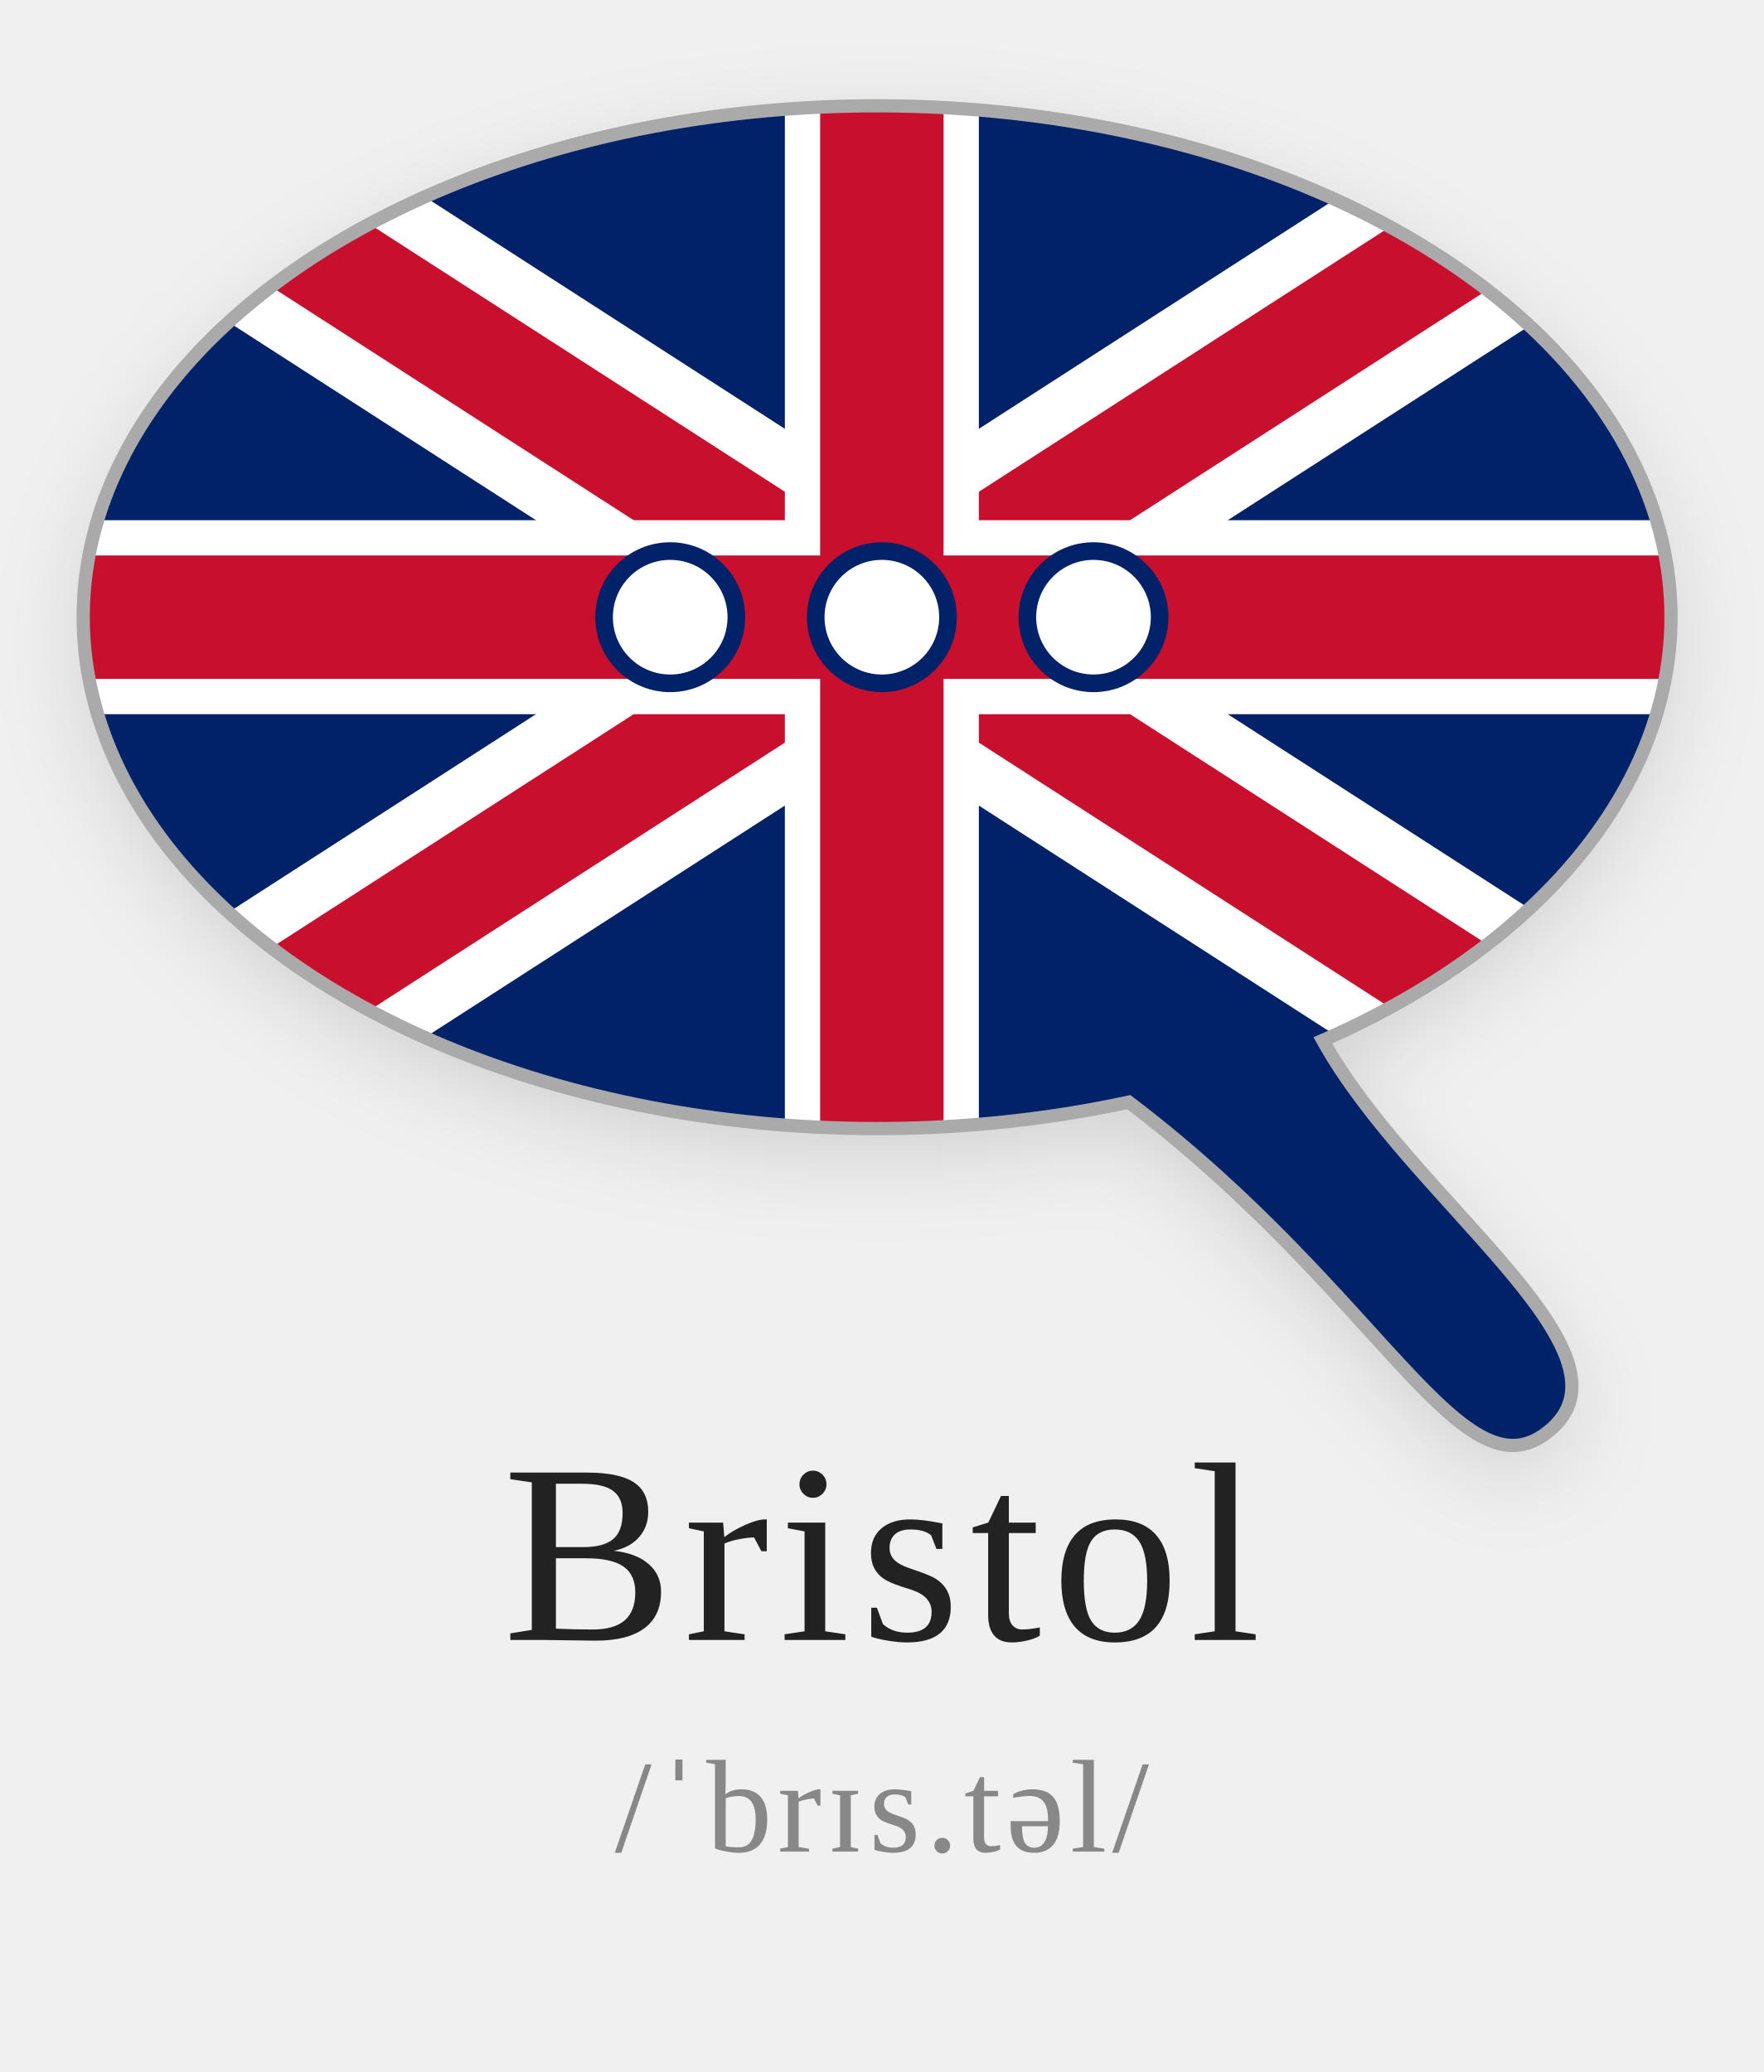
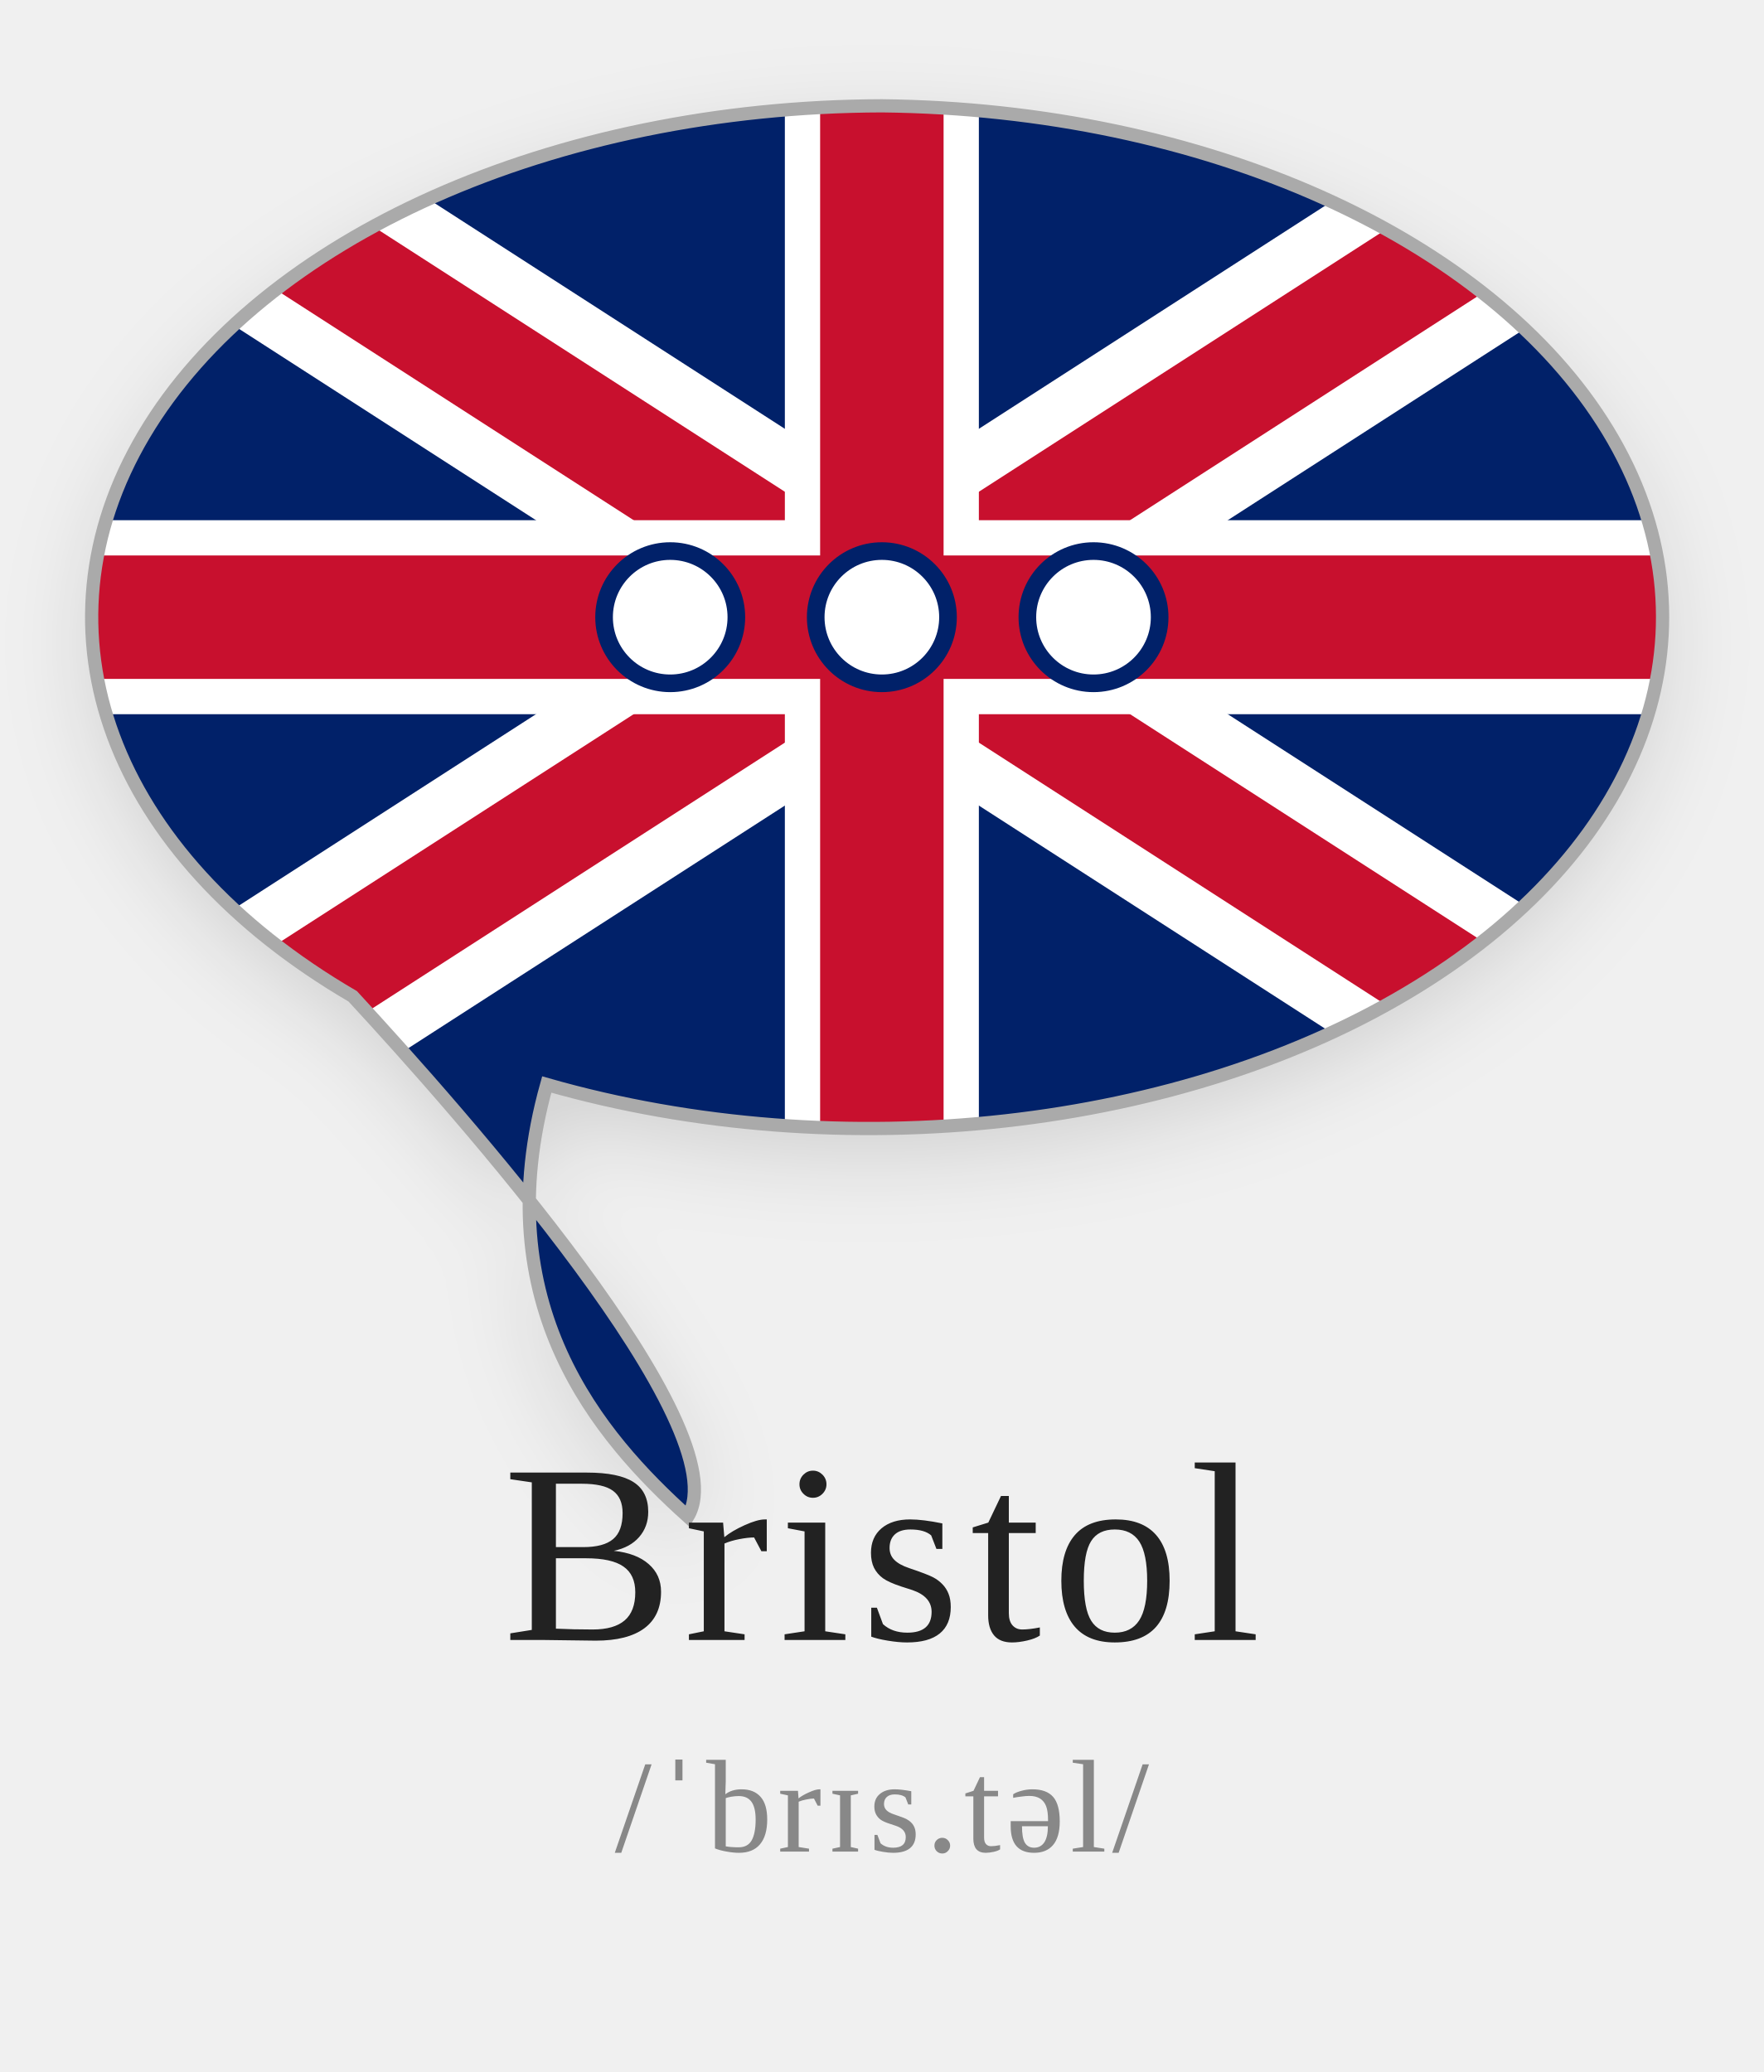
<svg xmlns="http://www.w3.org/2000/svg" viewBox="0 0 200 235">
  <defs>
    <clipPath id="bubble-clip">
-       <path d="M 100,12 A 90,58 0 0 1 150,118 C 160,136 186,153 176,162 C 166,171 157,147 128,125 A 90,58 0 1 1 100,12 Z" />
+       <path d="M 100,12 A 90,58 0 1 1 62,123 C 55,148 68,163 78,172 C 84,162 52,126 40,113 A 90,58 0 0 1 100,12 Z" />
    </clipPath>
    <filter id="drop-shadow" x="-15%" y="-10%" width="140%" height="148%">
      <feDropShadow dx="0" dy="3" stdDeviation="5" flood-color="#00000022" />
    </filter>
  </defs>
-   <path d="M 100,12 A 90,58 0 0 1 150,118 C 160,136 186,153 176,162 C 166,171 157,147 128,125 A 90,58 0 1 1 100,12 Z" fill="white" filter="url(#drop-shadow)" />
+   <path d="M 100,12 A 90,58 0 1 1 62,123 C 55,148 68,163 78,172 C 84,162 52,126 40,113 A 90,58 0 0 1 100,12 Z" fill="white" filter="url(#drop-shadow)" />
  <g clip-path="url(#bubble-clip)">
-     <rect x="0" y="0" width="200" height="165" fill="#012169" />
+     <rect x="0" y="0" width="200" height="180" fill="#012169" />
    <line x1="10" y1="12" x2="190" y2="128" stroke="#FFFFFF" stroke-width="24" />
    <line x1="190" y1="12" x2="10" y2="128" stroke="#FFFFFF" stroke-width="24" />
    <line x1="10" y1="12" x2="190" y2="128" stroke="#C8102E" stroke-width="12" />
    <line x1="190" y1="12" x2="10" y2="128" stroke="#C8102E" stroke-width="12" />
    <rect x="0" y="59" width="200" height="22" fill="#FFFFFF" />
-     <rect x="89" y="0" width="22" height="165" fill="#FFFFFF" />
+     <rect x="89" y="0" width="22" height="180" fill="#FFFFFF" />
    <rect x="0" y="63" width="200" height="14" fill="#C8102E" />
-     <rect x="93" y="0" width="14" height="165" fill="#C8102E" />
+     <rect x="93" y="0" width="14" height="180" fill="#C8102E" />
  </g>
-   <path d="M 100,12 A 90,58 0 0 1 150,118 C 160,136 186,153 176,162 C 166,171 157,147 128,125 A 90,58 0 1 1 100,12 Z" fill="none" stroke="#aaaaaa" stroke-width="1.5" />
+   <path d="M 100,12 A 90,58 0 1 1 62,123 C 55,148 68,163 78,172 C 84,162 52,126 40,113 A 90,58 0 0 1 100,12 Z" fill="none" stroke="#aaaaaa" stroke-width="1.5" />
  <circle cx="76" cy="70" r="7.5" fill="white" stroke="#012169" stroke-width="2" />
  <circle cx="100" cy="70" r="7.5" fill="white" stroke="#012169" stroke-width="2" />
  <circle cx="124" cy="70" r="7.5" fill="white" stroke="#012169" stroke-width="2" />
  <text x="100" y="186" text-anchor="middle" font-family="Georgia, 'Times New Roman', serif" font-size="29" fill="#222222" letter-spacing="0.04em">Bristol</text>
  <text x="100" y="210" text-anchor="middle" font-family="Georgia, 'Times New Roman', serif" font-size="15" fill="#888888" letter-spacing="0.04em">/ˈbrɪs.təl/</text>
</svg>
